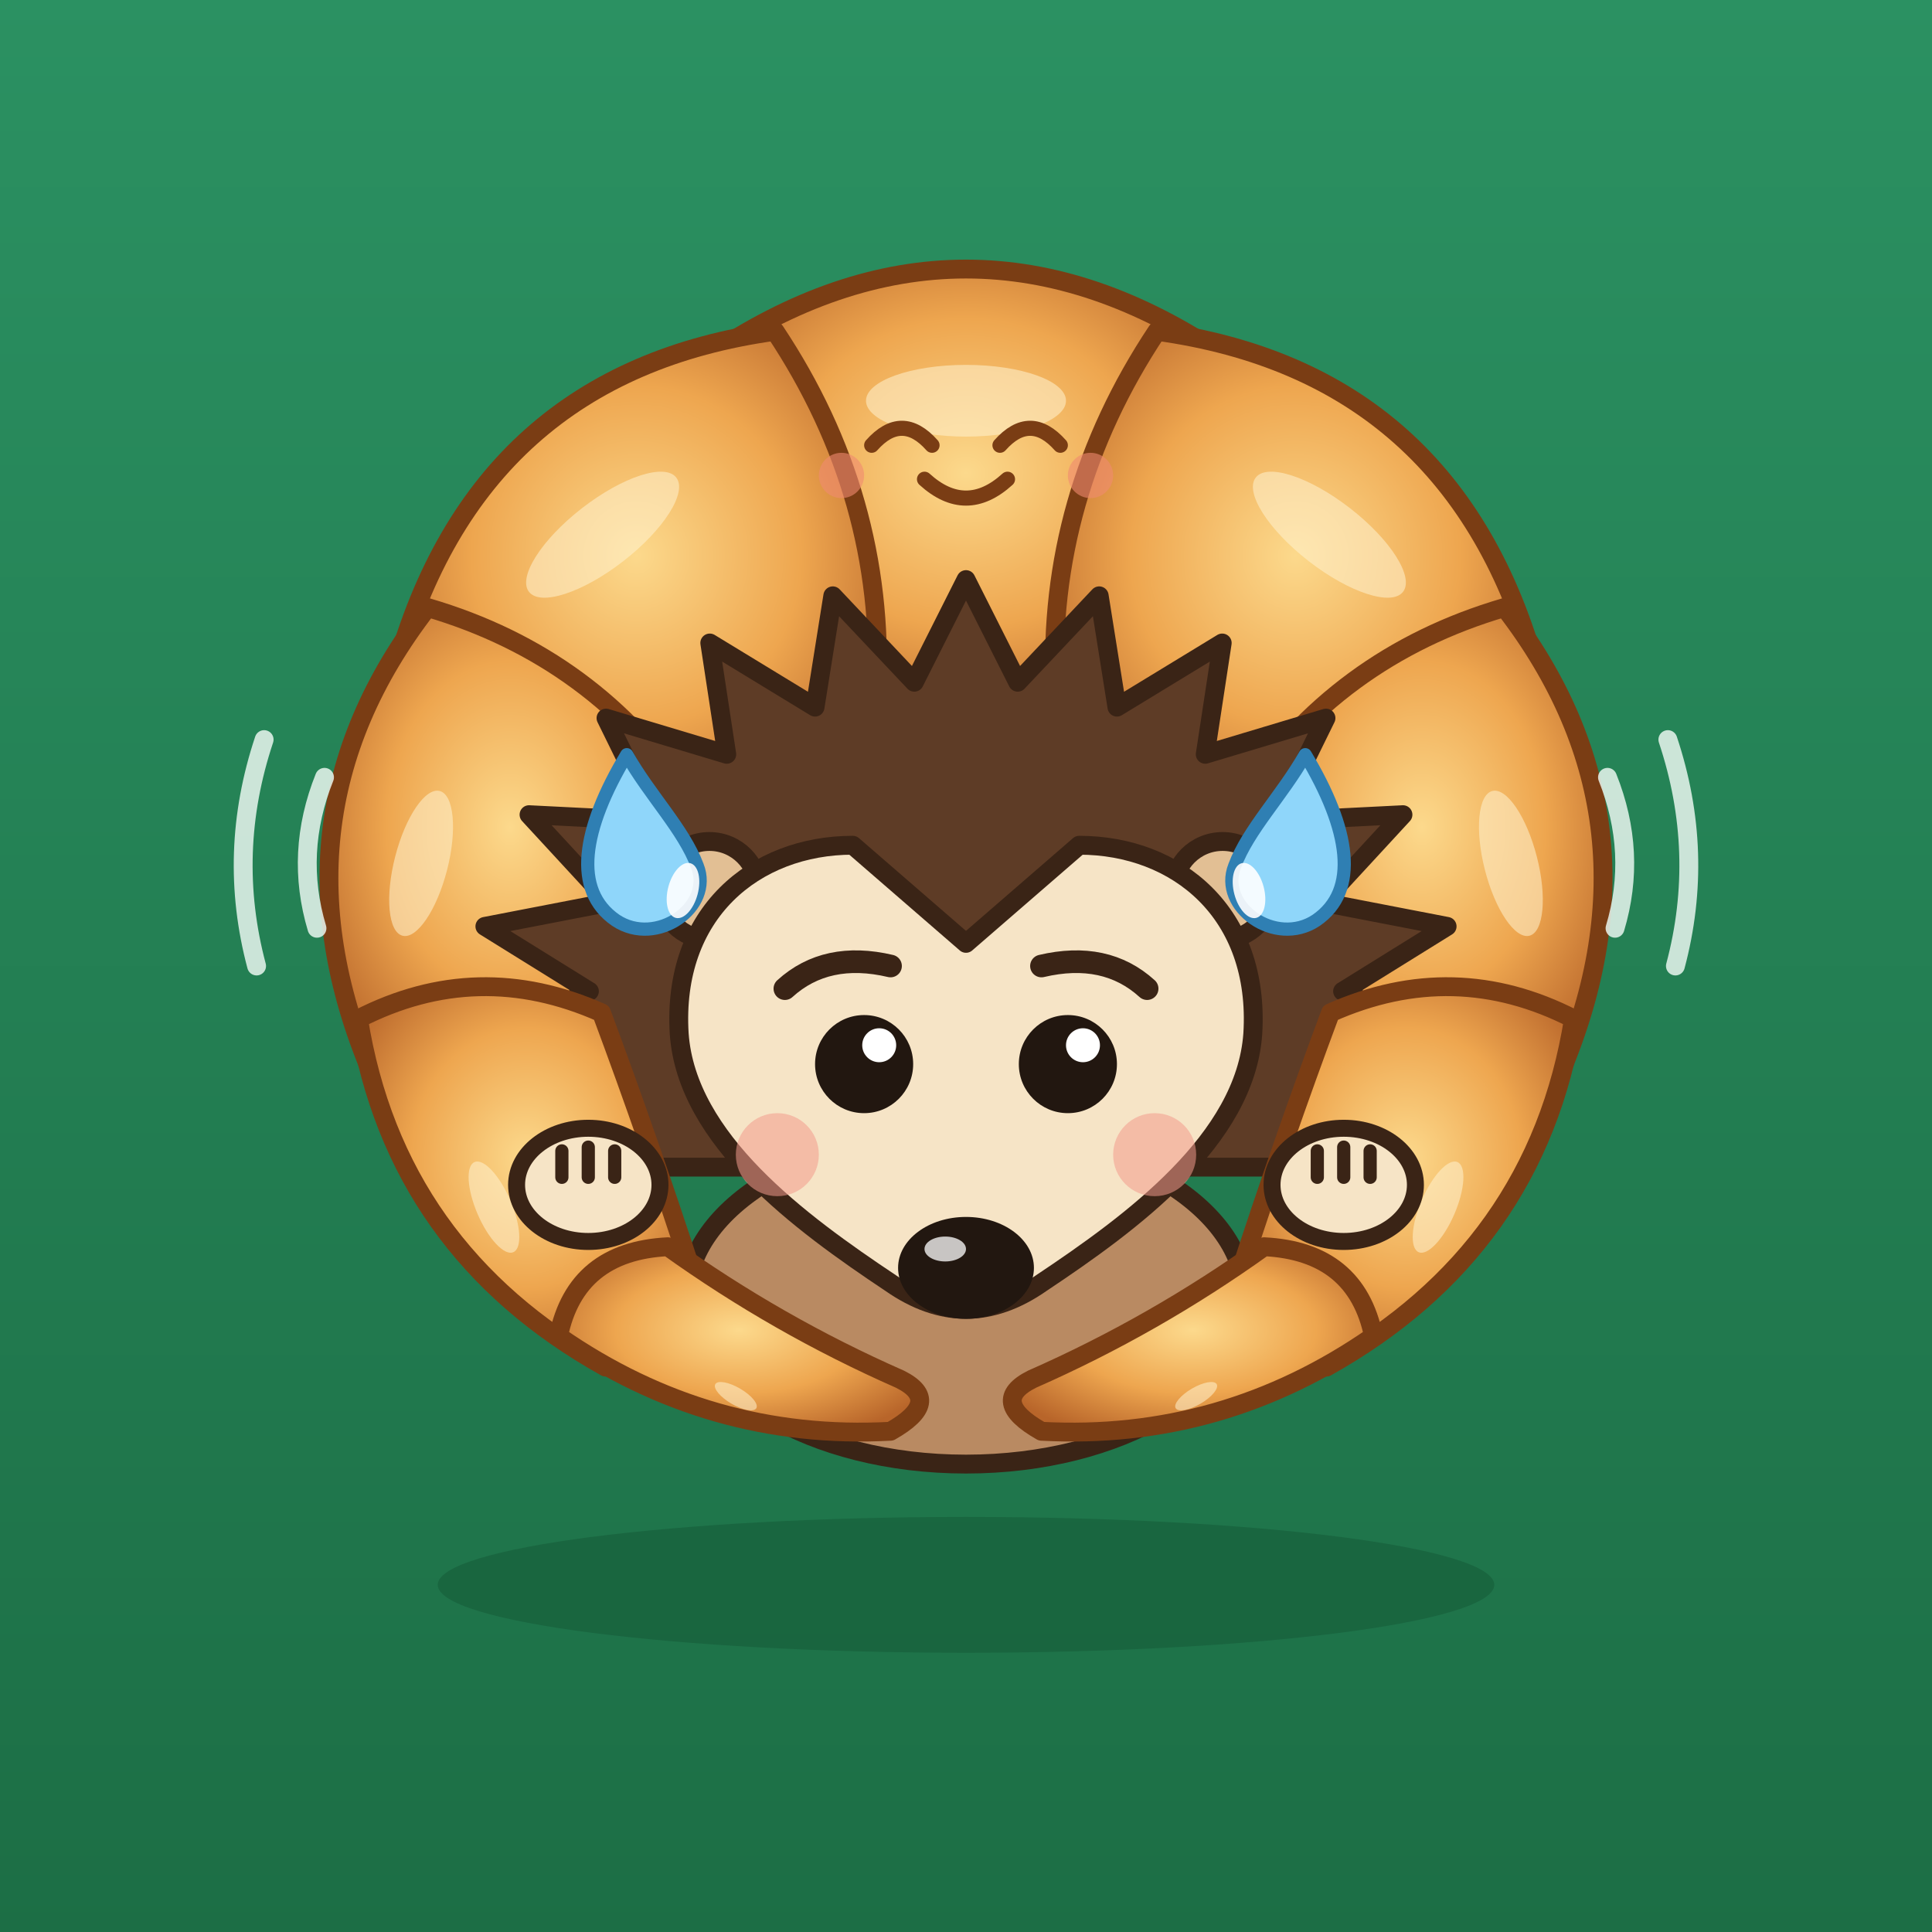
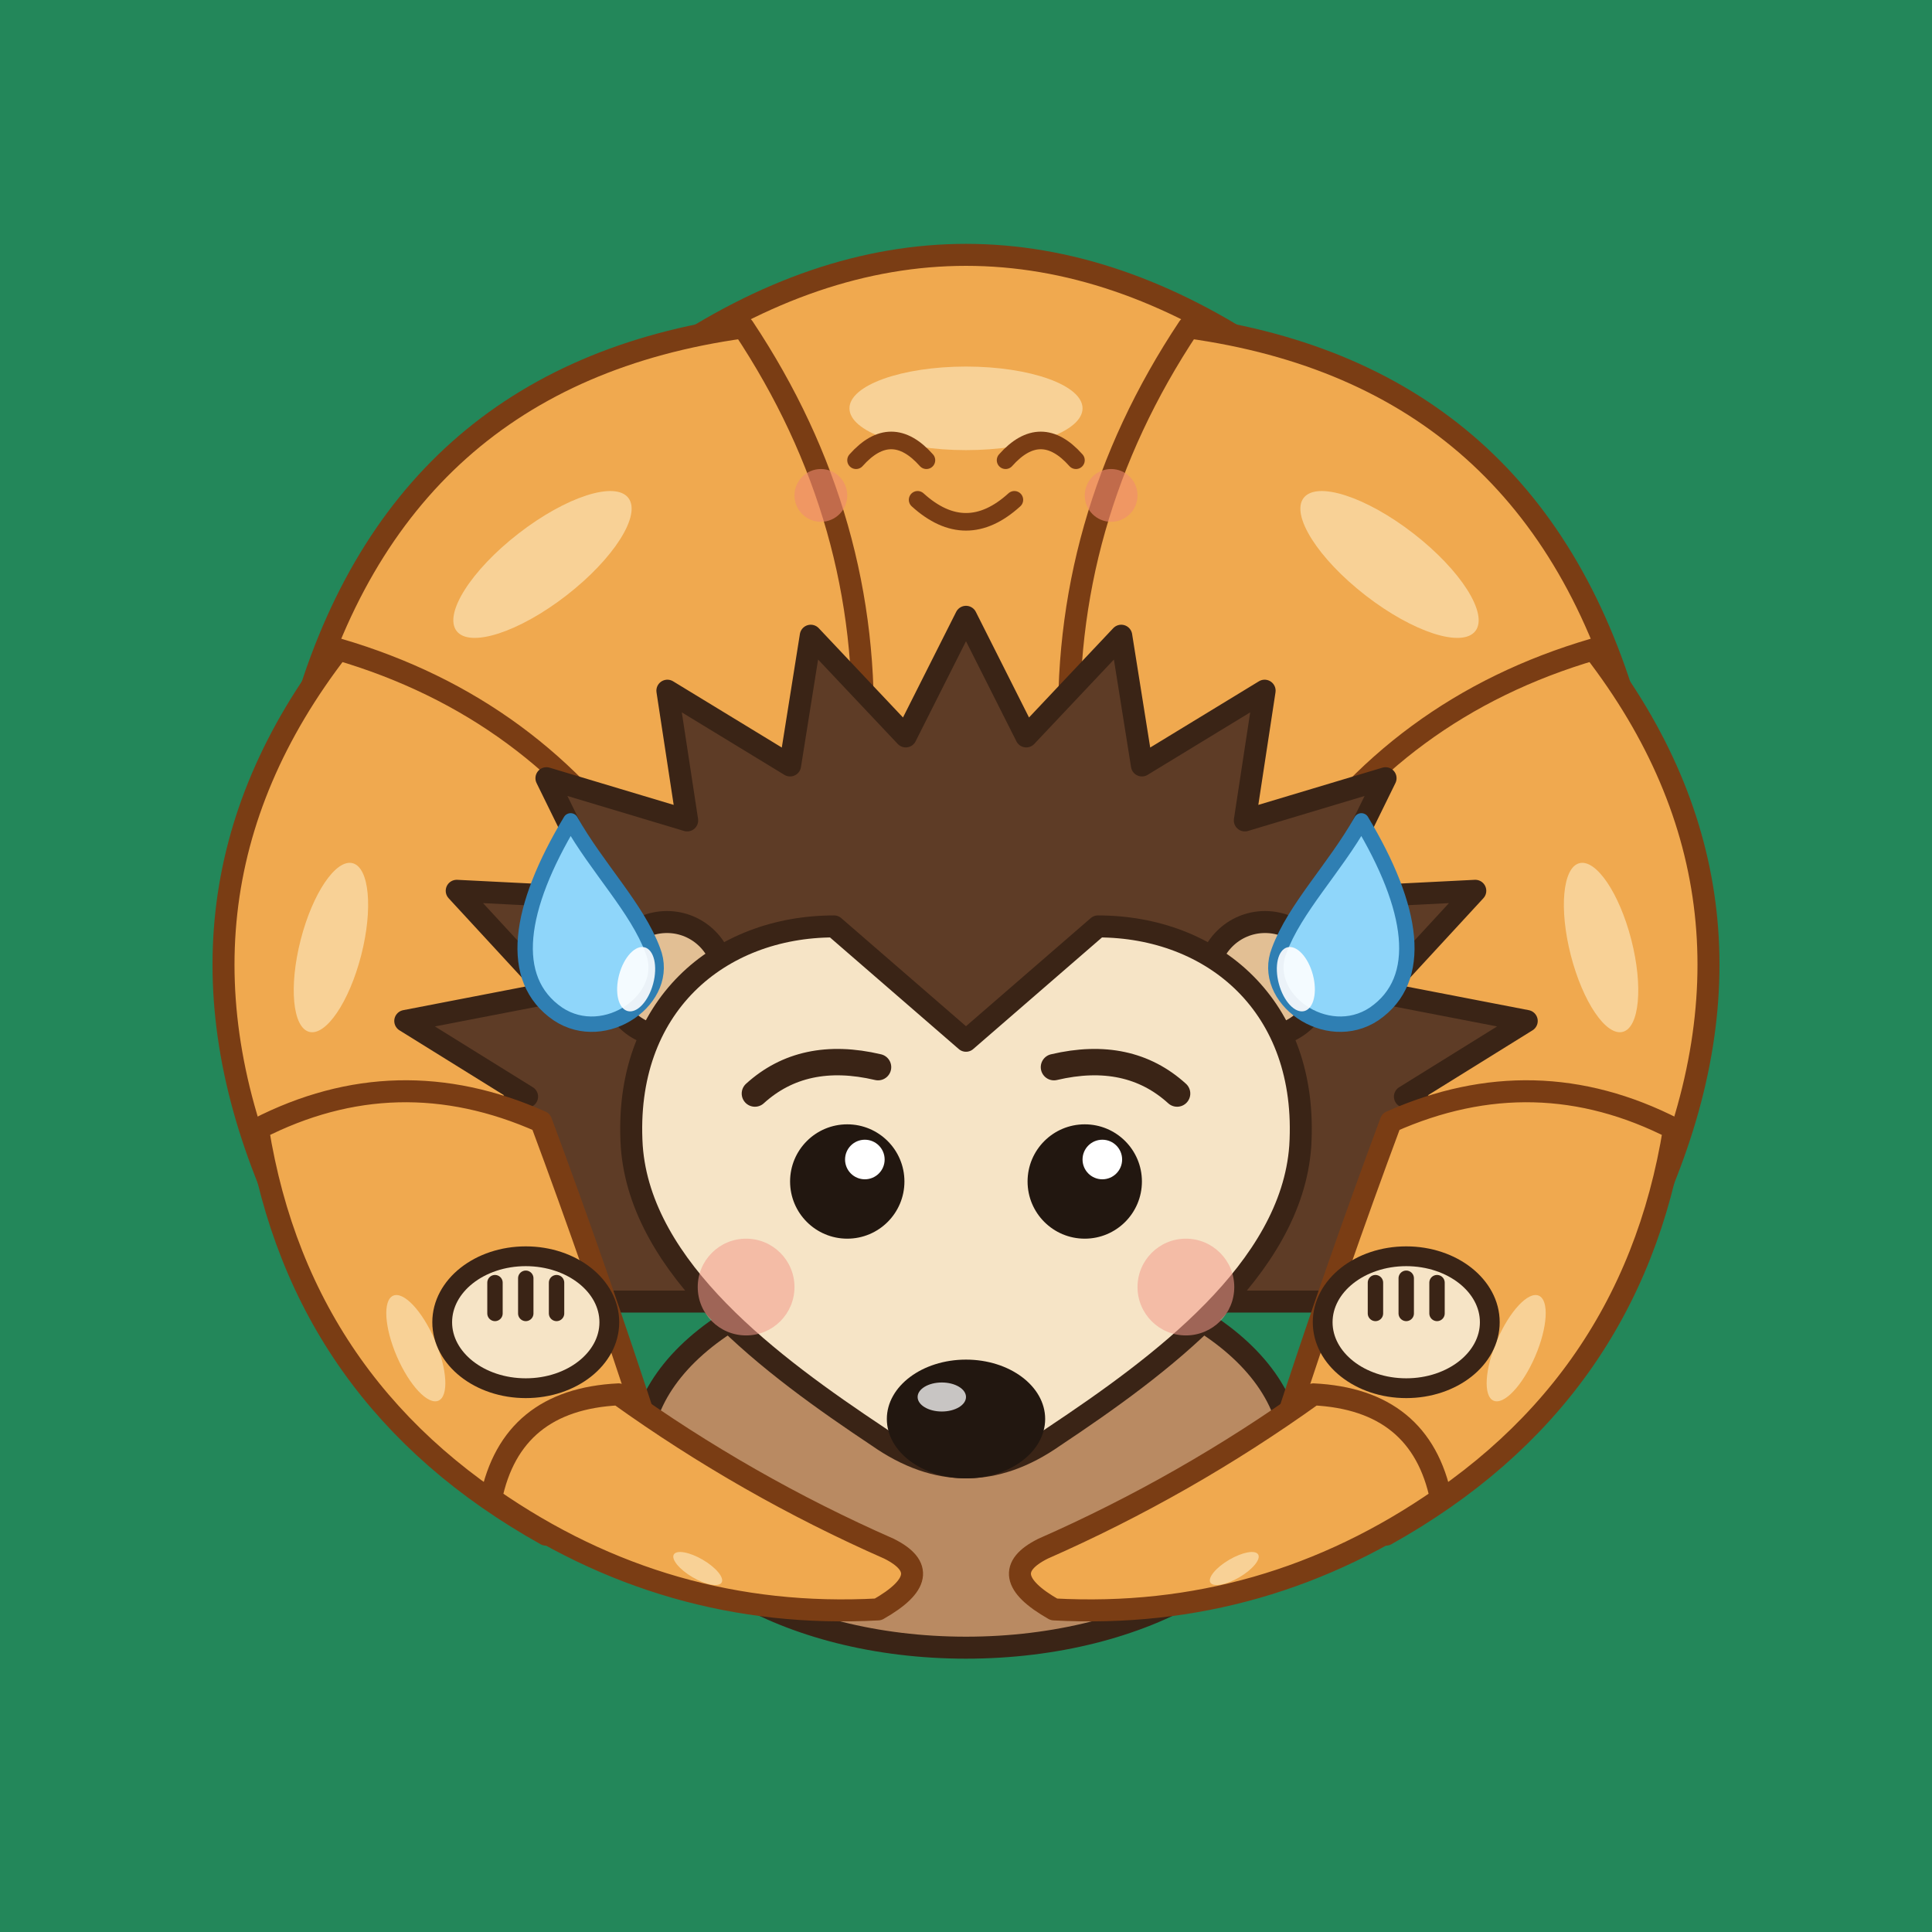
<svg xmlns="http://www.w3.org/2000/svg" viewBox="0 0 512 512">
-   <defs>
-     <linearGradient id="bg" x1="0" y1="0" x2="0" y2="1">
-       <stop offset="0" stop-color="#2b9162" />
-       <stop offset="1" stop-color="#1c6e45" />
-     </linearGradient>
-     <radialGradient id="lobe" cx="0.5" cy="0.45" r="0.62">
-       <stop offset="0" stop-color="#fcd98c" />
-       <stop offset="0.55" stop-color="#eea64f" />
-       <stop offset="1" stop-color="#b8652a" />
-     </radialGradient>
-     <radialGradient id="face" cx="0.5" cy="0.38" r="0.65">
-       <stop offset="0" stop-color="#fdf3e3" />
-       <stop offset="1" stop-color="#efd6b1" />
-     </radialGradient>
-     <linearGradient id="quills" x1="0" y1="0" x2="0" y2="1">
-       <stop offset="0" stop-color="#5d3d27" />
-       <stop offset="1" stop-color="#7c573a" />
-     </linearGradient>
-   </defs>
-   <rect width="512" height="512" fill="url(#bg)" />
-   <ellipse cx="256" cy="420" rx="140" ry="18" fill="#0f4a2c" opacity="0.35" />
-   <g stroke="#7a3d14" stroke-width="5" stroke-linejoin="round">
-     <path d="M223.6,185.4 Q190.9,147.2 187.1,94.8 Q256,47.8 324.9,94.8 Q321.1,147.2 288.4,185.4 Q256,197.6 223.6,185.4 Z" fill="url(#lobe)" />
-     <ellipse cx="256" cy="106.2" rx="26.5" ry="9.5" transform="rotate(360 256 106.2)" fill="#fff3d0" opacity="0.55" stroke="none" />
-     <path d="M177.2,219.9 Q134.5,213.2 104.8,177.6 Q126.4,98.7 205.4,87.8 Q234.6,131.7 232.4,182.8 Q211.9,209.2 177.2,219.9 Z" fill="url(#lobe)" />
-     <ellipse cx="159.7" cy="141.7" rx="24.7" ry="8.9" transform="rotate(322.2 159.7 141.7)" fill="#fff3d0" opacity="0.55" stroke="none" />
-     <path d="M279.6,182.8 Q277.4,131.7 306.6,87.8 Q385.6,98.7 407.2,177.6 Q377.5,213.2 334.8,219.9 Q300.1,209.2 279.6,182.8 Z" fill="url(#lobe)" />
-     <ellipse cx="352.3" cy="141.7" rx="24.7" ry="8.9" transform="rotate(397.8 352.3 141.7)" fill="#fff3d0" opacity="0.55" stroke="none" />
-     <path d="M159.2,278.7 Q133.5,297.2 99.4,286.5 Q69.3,217.9 113.3,161 Q158,174.1 183.2,212.4 Q177.8,245.9 159.2,278.7 Z" fill="url(#lobe)" />
-     <ellipse cx="111.6" cy="228.8" rx="19.8" ry="7.1" transform="rotate(284.4 111.6 228.8)" fill="#fff3d0" opacity="0.55" stroke="none" />
-     <path d="M328.8,212.4 Q354,174.1 398.7,161 Q442.7,217.9 412.6,286.5 Q378.5,297.2 352.8,278.7 Q334.2,245.9 328.8,212.4 Z" fill="url(#lobe)" />
-     <ellipse cx="400.4" cy="228.8" rx="19.8" ry="7.1" transform="rotate(435.6 400.4 228.8)" fill="#fff3d0" opacity="0.55" stroke="none" />
+   <rect width="512" height="512" fill="#23875a" />
+   <g transform="translate(256 256) scale(1.1655) translate(-256 -233)">
+     <g stroke="#7a3d14" stroke-width="5" stroke-linejoin="round">
+       <path d="M223.6,185.4 Q190.9,147.2 187.1,94.8 Q256,47.8 324.9,94.8 Q321.1,147.2 288.4,185.4 Q256,197.6 223.6,185.4 Z" fill="#f0a94f" />
+       <ellipse cx="256" cy="106.2" rx="26.5" ry="9.5" transform="rotate(360 256 106.2)" fill="#fff3d0" opacity="0.55" stroke="none" />
+       <path d="M177.2,219.9 Q134.5,213.2 104.8,177.6 Q126.4,98.7 205.4,87.8 Q234.6,131.7 232.4,182.8 Q211.9,209.2 177.2,219.9 Z" fill="#f0a94f" />
+       <ellipse cx="159.7" cy="141.7" rx="24.7" ry="8.9" transform="rotate(322.2 159.7 141.7)" fill="#fff3d0" opacity="0.55" stroke="none" />
+       <path d="M279.6,182.8 Q277.4,131.7 306.6,87.8 Q385.6,98.7 407.2,177.6 Q377.5,213.2 334.8,219.9 Q300.1,209.2 279.6,182.8 Z" fill="#f0a94f" />
+       <ellipse cx="352.3" cy="141.7" rx="24.7" ry="8.9" transform="rotate(397.8 352.3 141.7)" fill="#fff3d0" opacity="0.55" stroke="none" />
+       <path d="M159.2,278.7 Q133.5,297.2 99.4,286.5 Q69.3,217.9 113.3,161 Q158,174.1 183.2,212.4 Q177.8,245.9 159.2,278.7 Z" fill="#f0a94f" />
+       <ellipse cx="111.6" cy="228.8" rx="19.8" ry="7.1" transform="rotate(284.4 111.6 228.8)" fill="#fff3d0" opacity="0.55" stroke="none" />
+       <path d="M328.8,212.4 Q354,174.1 398.7,161 Q442.7,217.9 412.6,286.5 Q378.5,297.2 352.8,278.7 Q334.2,245.9 328.8,212.4 Z" fill="#f0a94f" />
+       <ellipse cx="400.4" cy="228.8" rx="19.8" ry="7.1" transform="rotate(435.6 400.4 228.8)" fill="#fff3d0" opacity="0.55" stroke="none" />
+     </g>
+     <g stroke="#7a3d14" stroke-width="4" stroke-linecap="round" fill="none">
+       <path d="M231,118 Q239,109 247,118" />
+       <path d="M265,118 Q273,109 281,118" />
+       <path d="M245,127 Q256,137 267,127" />
+     </g>
+     <circle cx="223" cy="126" r="6" fill="#f08a6f" opacity="0.6" />
+     <circle cx="289" cy="126" r="6" fill="#f08a6f" opacity="0.6" />
+     <g stroke="#3a2416" stroke-width="5" stroke-linejoin="round">
+       <ellipse cx="256" cy="344" rx="74" ry="44" fill="#b98a62" />
+       <path d="M167.7,309.3 L133.9,307.4 L158.3,286.7 L126.4,276.8 L156.2,262.7 L128.5,245.5 L161.6,239.1 L140.2,215.9 L174,217.6 L160.6,190.3 L192.6,199.9 L188.1,170.4 L216,187.4 L220.7,157.9 L242.3,180.8 L256,153.6 L269.7,180.8 L291.3,157.9 L296,187.4 L323.9,170.4 L319.4,199.9 L351.4,190.3 L338,217.6 L371.8,215.9 L350.4,239.1 L383.5,245.5 L355.8,262.7 L385.6,276.8 L353.7,286.7 L378.1,307.4 L344.3,309.3 Z" fill="#5e3c26" />
+       <circle cx="188" cy="236" r="13" fill="#e2bf94" />
+       <circle cx="324" cy="236" r="13" fill="#e2bf94" />
+       <path d="M180,274 C178,242 200,224 226,224 L256,250 L286,224 C312,224 334,242 332,274 C330,302 300,324 276,340 Q256,354 236,340 C212,324 182,302 180,274 Z" fill="#f6e4c6" />
+     </g>
+     <circle cx="229" cy="282" r="13" fill="#221710" />
+     <circle cx="283" cy="282" r="13" fill="#221710" />
+     <circle cx="233" cy="277" r="4.5" fill="#ffffff" />
+     <circle cx="287" cy="277" r="4.5" fill="#ffffff" />
+     <g stroke="#3a2416" stroke-width="6" stroke-linecap="round" fill="none">
+       <path d="M208,262 Q219,252 236,256" />
+       <path d="M304,262 Q293,252 276,256" />
+     </g>
+     <circle cx="206" cy="306" r="11" fill="#f29a8c" opacity="0.55" />
+     <circle cx="306" cy="306" r="11" fill="#f29a8c" opacity="0.55" />
+     <ellipse cx="256" cy="336" rx="18" ry="13.5" fill="#221710" />
+     <ellipse cx="250.5" cy="331" rx="5.5" ry="3.3" fill="#ffffff" opacity="0.75" />
+     <g id="sweat">
+       <path d="M345.9,200 C357.8,219.8 360.3,236 348.8,243.9 C338,251.1 322.9,240.3 327.2,229.5 C330.8,219.8 339.8,210.8 345.9,200 Z" fill="#8fd6fa" stroke="#2f7fb3" stroke-width="3.5" stroke-linejoin="round" />
+       <ellipse cx="331" cy="236" rx="4" ry="7.5" transform="rotate(-15 331 236)" fill="#ffffff" opacity="0.9" />
+     </g>
+     <use href="#sweat" transform="translate(512 0) scale(-1 1)" />
+     <g stroke="#7a3d14" stroke-width="5" stroke-linejoin="round">
+       <path d="M183.9,338.8 Q184,358.4 160.5,362.3 Q104.8,331.2 95,270 Q126.6,253.8 159.4,268.4 Q172,302.2 183.9,338.8 Z" fill="#f0a94f" />
+       <ellipse cx="130.9" cy="319.9" rx="13" ry="4.7" transform="rotate(246.7 130.9 319.9)" fill="#fff3d0" opacity="0.55" stroke="none" />
+       <path d="M352.6,268.4 Q385.4,253.8 417,270 Q407.2,331.2 351.5,362.3 Q328,358.4 328.1,338.8 Q340,302.2 352.6,268.4 Z" fill="#f0a94f" />
+       <ellipse cx="381.1" cy="319.9" rx="13" ry="4.7" transform="rotate(473.3 381.1 319.9)" fill="#fff3d0" opacity="0.55" stroke="none" />
+       <path d="M238.5,365.5 Q250.1,371.3 236,379.3 Q188,381.9 148,354.1 Q152.6,331.6 177,330.4 Q206,351.2 238.5,365.5 Z" fill="#f0a94f" />
+       <ellipse cx="195" cy="370" rx="6.3" ry="2.3" transform="rotate(210.4 195 370)" fill="#fff3d0" opacity="0.55" stroke="none" />
+       <path d="M335,330.4 Q359.4,331.6 364,354.1 Q324,381.9 276,379.3 Q261.9,371.3 273.5,365.5 Q306,351.2 335,330.4 Z" fill="#f0a94f" />
+       <ellipse cx="317" cy="370" rx="6.3" ry="2.3" transform="rotate(509.6 317 370)" fill="#fff3d0" opacity="0.55" stroke="none" />
+     </g>
+     <g id="paw">
+       <ellipse cx="155.9" cy="314" rx="19" ry="15" fill="#f6e4c6" stroke="#3a2416" stroke-width="4.5" />
+       <path d="M148.9,305 v7 M155.9,304 v8 M162.9,305 v7" stroke="#3a2416" stroke-width="3.5" stroke-linecap="round" />
+     </g>
+     <use href="#paw" transform="translate(512 0) scale(-1 1)" />
  </g>
-   <g stroke="#7a3d14" stroke-width="4" stroke-linecap="round" fill="none">
-     <path d="M231,118 Q239,109 247,118" />
-     <path d="M265,118 Q273,109 281,118" />
-     <path d="M245,127 Q256,137 267,127" />
-   </g>
-   <circle cx="223" cy="126" r="6" fill="#f08a6f" opacity="0.6" />
-   <circle cx="289" cy="126" r="6" fill="#f08a6f" opacity="0.6" />
-   <g stroke="#3a2416" stroke-width="5" stroke-linejoin="round">
-     <ellipse cx="256" cy="344" rx="74" ry="44" fill="#b98a62" />
-     <path d="M167.7,309.3 L133.9,307.4 L158.3,286.7 L126.4,276.8 L156.2,262.7 L128.5,245.5 L161.6,239.1 L140.2,215.9 L174,217.6 L160.6,190.3 L192.6,199.9 L188.1,170.4 L216,187.4 L220.7,157.9 L242.3,180.8 L256,153.6 L269.7,180.8 L291.3,157.9 L296,187.4 L323.9,170.4 L319.4,199.9 L351.4,190.3 L338,217.6 L371.8,215.9 L350.4,239.1 L383.5,245.5 L355.8,262.7 L385.6,276.8 L353.7,286.7 L378.1,307.4 L344.3,309.3 Z" fill="#5e3c26" />
-     <circle cx="188" cy="236" r="13" fill="#e2bf94" />
-     <circle cx="324" cy="236" r="13" fill="#e2bf94" />
-     <path d="M180,274 C178,242 200,224 226,224 L256,250 L286,224 C312,224 334,242 332,274 C330,302 300,324 276,340 Q256,354 236,340 C212,324 182,302 180,274 Z" fill="#f6e4c6" />
-   </g>
-   <circle cx="229" cy="282" r="13" fill="#221710" />
-   <circle cx="283" cy="282" r="13" fill="#221710" />
-   <circle cx="233" cy="277" r="4.5" fill="#ffffff" />
-   <circle cx="287" cy="277" r="4.5" fill="#ffffff" />
-   <g stroke="#3a2416" stroke-width="6" stroke-linecap="round" fill="none">
-     <path d="M208,262 Q219,252 236,256" />
-     <path d="M304,262 Q293,252 276,256" />
-   </g>
-   <circle cx="206" cy="306" r="11" fill="#f29a8c" opacity="0.55" />
-   <circle cx="306" cy="306" r="11" fill="#f29a8c" opacity="0.55" />
-   <ellipse cx="256" cy="336" rx="18" ry="13.5" fill="#221710" />
-   <ellipse cx="250.5" cy="331" rx="5.5" ry="3.3" fill="#ffffff" opacity="0.75" />
-   <g id="sweat">
-     <path d="M345.9,200 C357.8,219.8 360.3,236 348.8,243.9 C338,251.1 322.9,240.3 327.2,229.5 C330.8,219.8 339.8,210.8 345.9,200 Z" fill="#8fd6fa" stroke="#2f7fb3" stroke-width="3.5" stroke-linejoin="round" />
-     <ellipse cx="331" cy="236" rx="4" ry="7.5" transform="rotate(-15 331 236)" fill="#ffffff" opacity="0.9" />
-   </g>
-   <use href="#sweat" transform="translate(512 0) scale(-1 1)" />
-   <g stroke="#e9f6ee" stroke-width="5" stroke-linecap="round" fill="none" opacity="0.85">
-     <path d="M86,206 Q78,226 84,246" />
-     <path d="M70,196 Q60,226 68,256" />
-     <path d="M426,206 Q434,226 428,246" />
-     <path d="M442,196 Q452,226 444,256" />
-   </g>
-   <g stroke="#7a3d14" stroke-width="5" stroke-linejoin="round">
-     <path d="M183.9,338.8 Q184,358.4 160.5,362.3 Q104.8,331.2 95,270 Q126.6,253.8 159.4,268.4 Q172,302.2 183.9,338.8 Z" fill="url(#lobe)" />
-     <ellipse cx="130.9" cy="319.9" rx="13" ry="4.7" transform="rotate(246.7 130.9 319.9)" fill="#fff3d0" opacity="0.55" stroke="none" />
-     <path d="M352.6,268.4 Q385.4,253.8 417,270 Q407.2,331.2 351.5,362.3 Q328,358.4 328.1,338.8 Q340,302.2 352.6,268.4 Z" fill="url(#lobe)" />
-     <ellipse cx="381.1" cy="319.9" rx="13" ry="4.7" transform="rotate(473.3 381.1 319.9)" fill="#fff3d0" opacity="0.55" stroke="none" />
-     <path d="M238.5,365.5 Q250.1,371.3 236,379.3 Q188,381.9 148,354.1 Q152.6,331.6 177,330.4 Q206,351.2 238.5,365.5 Z" fill="url(#lobe)" />
-     <ellipse cx="195" cy="370" rx="6.3" ry="2.3" transform="rotate(210.4 195 370)" fill="#fff3d0" opacity="0.55" stroke="none" />
-     <path d="M335,330.4 Q359.4,331.6 364,354.1 Q324,381.9 276,379.3 Q261.9,371.3 273.5,365.5 Q306,351.2 335,330.4 Z" fill="url(#lobe)" />
-     <ellipse cx="317" cy="370" rx="6.3" ry="2.3" transform="rotate(509.6 317 370)" fill="#fff3d0" opacity="0.55" stroke="none" />
-   </g>
-   <g id="paw">
-     <ellipse cx="155.9" cy="314" rx="19" ry="15" fill="#f6e4c6" stroke="#3a2416" stroke-width="4.5" />
-     <path d="M148.9,305 v7 M155.9,304 v8 M162.9,305 v7" stroke="#3a2416" stroke-width="3.5" stroke-linecap="round" />
-   </g>
-   <use href="#paw" transform="translate(512 0) scale(-1 1)" />
</svg>
